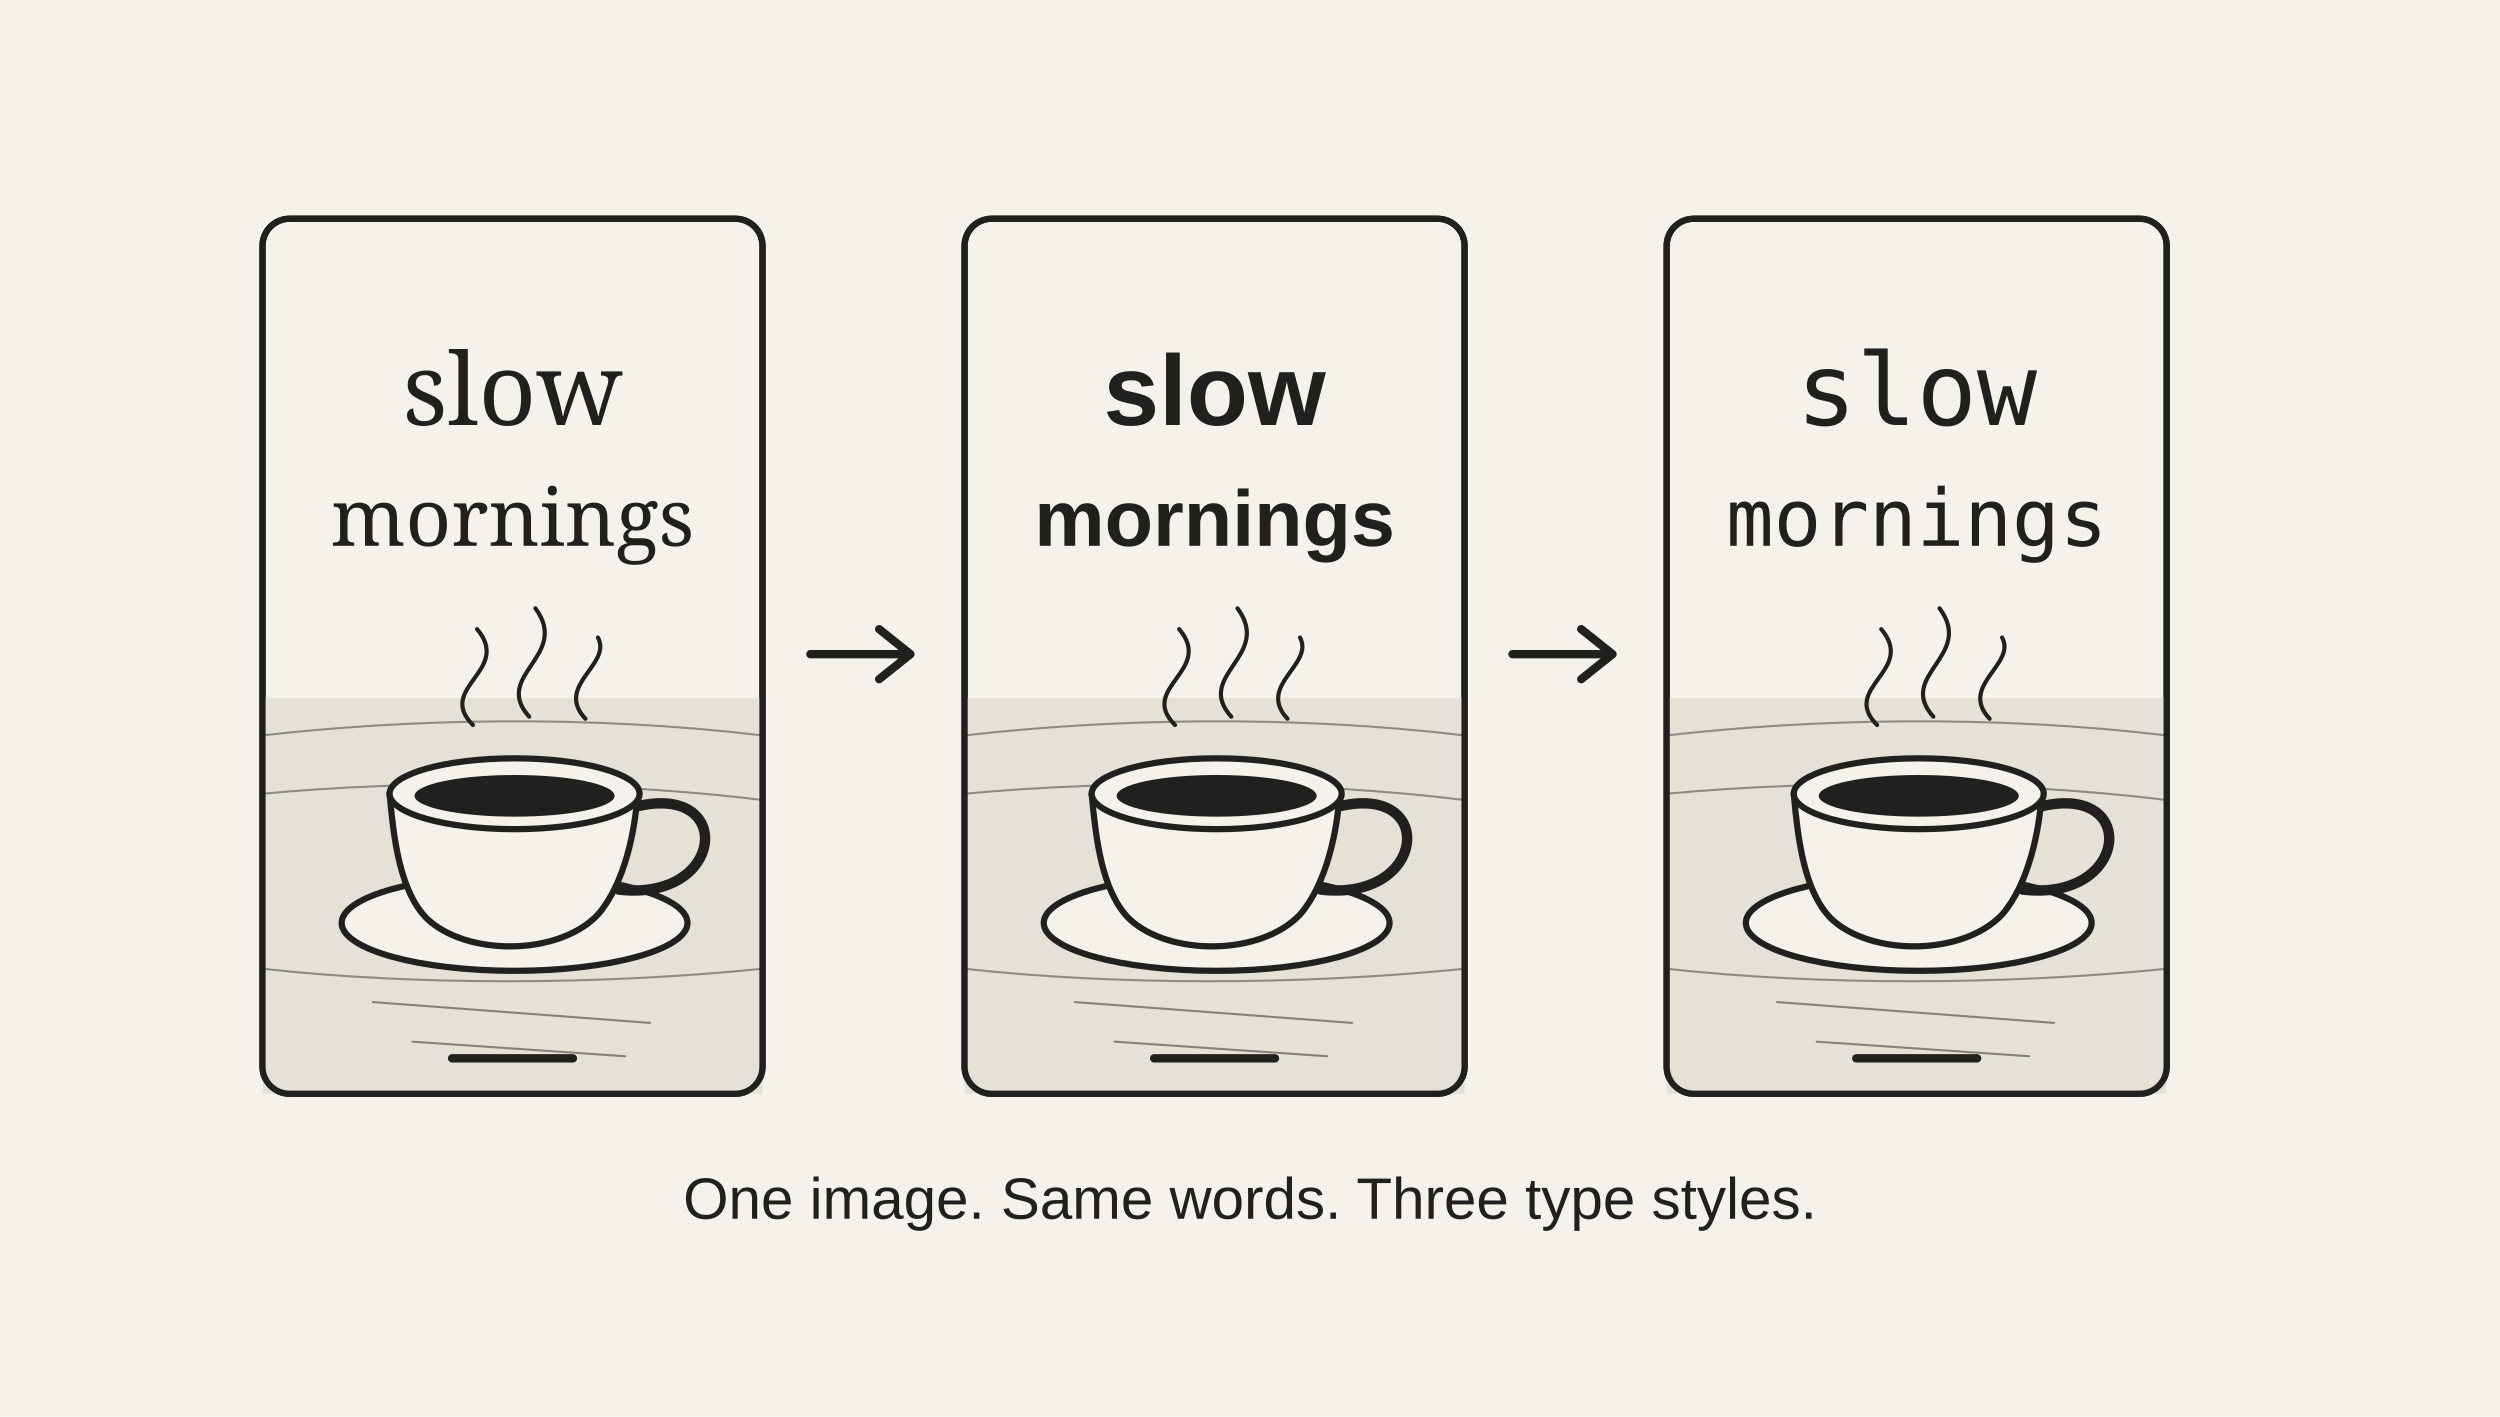
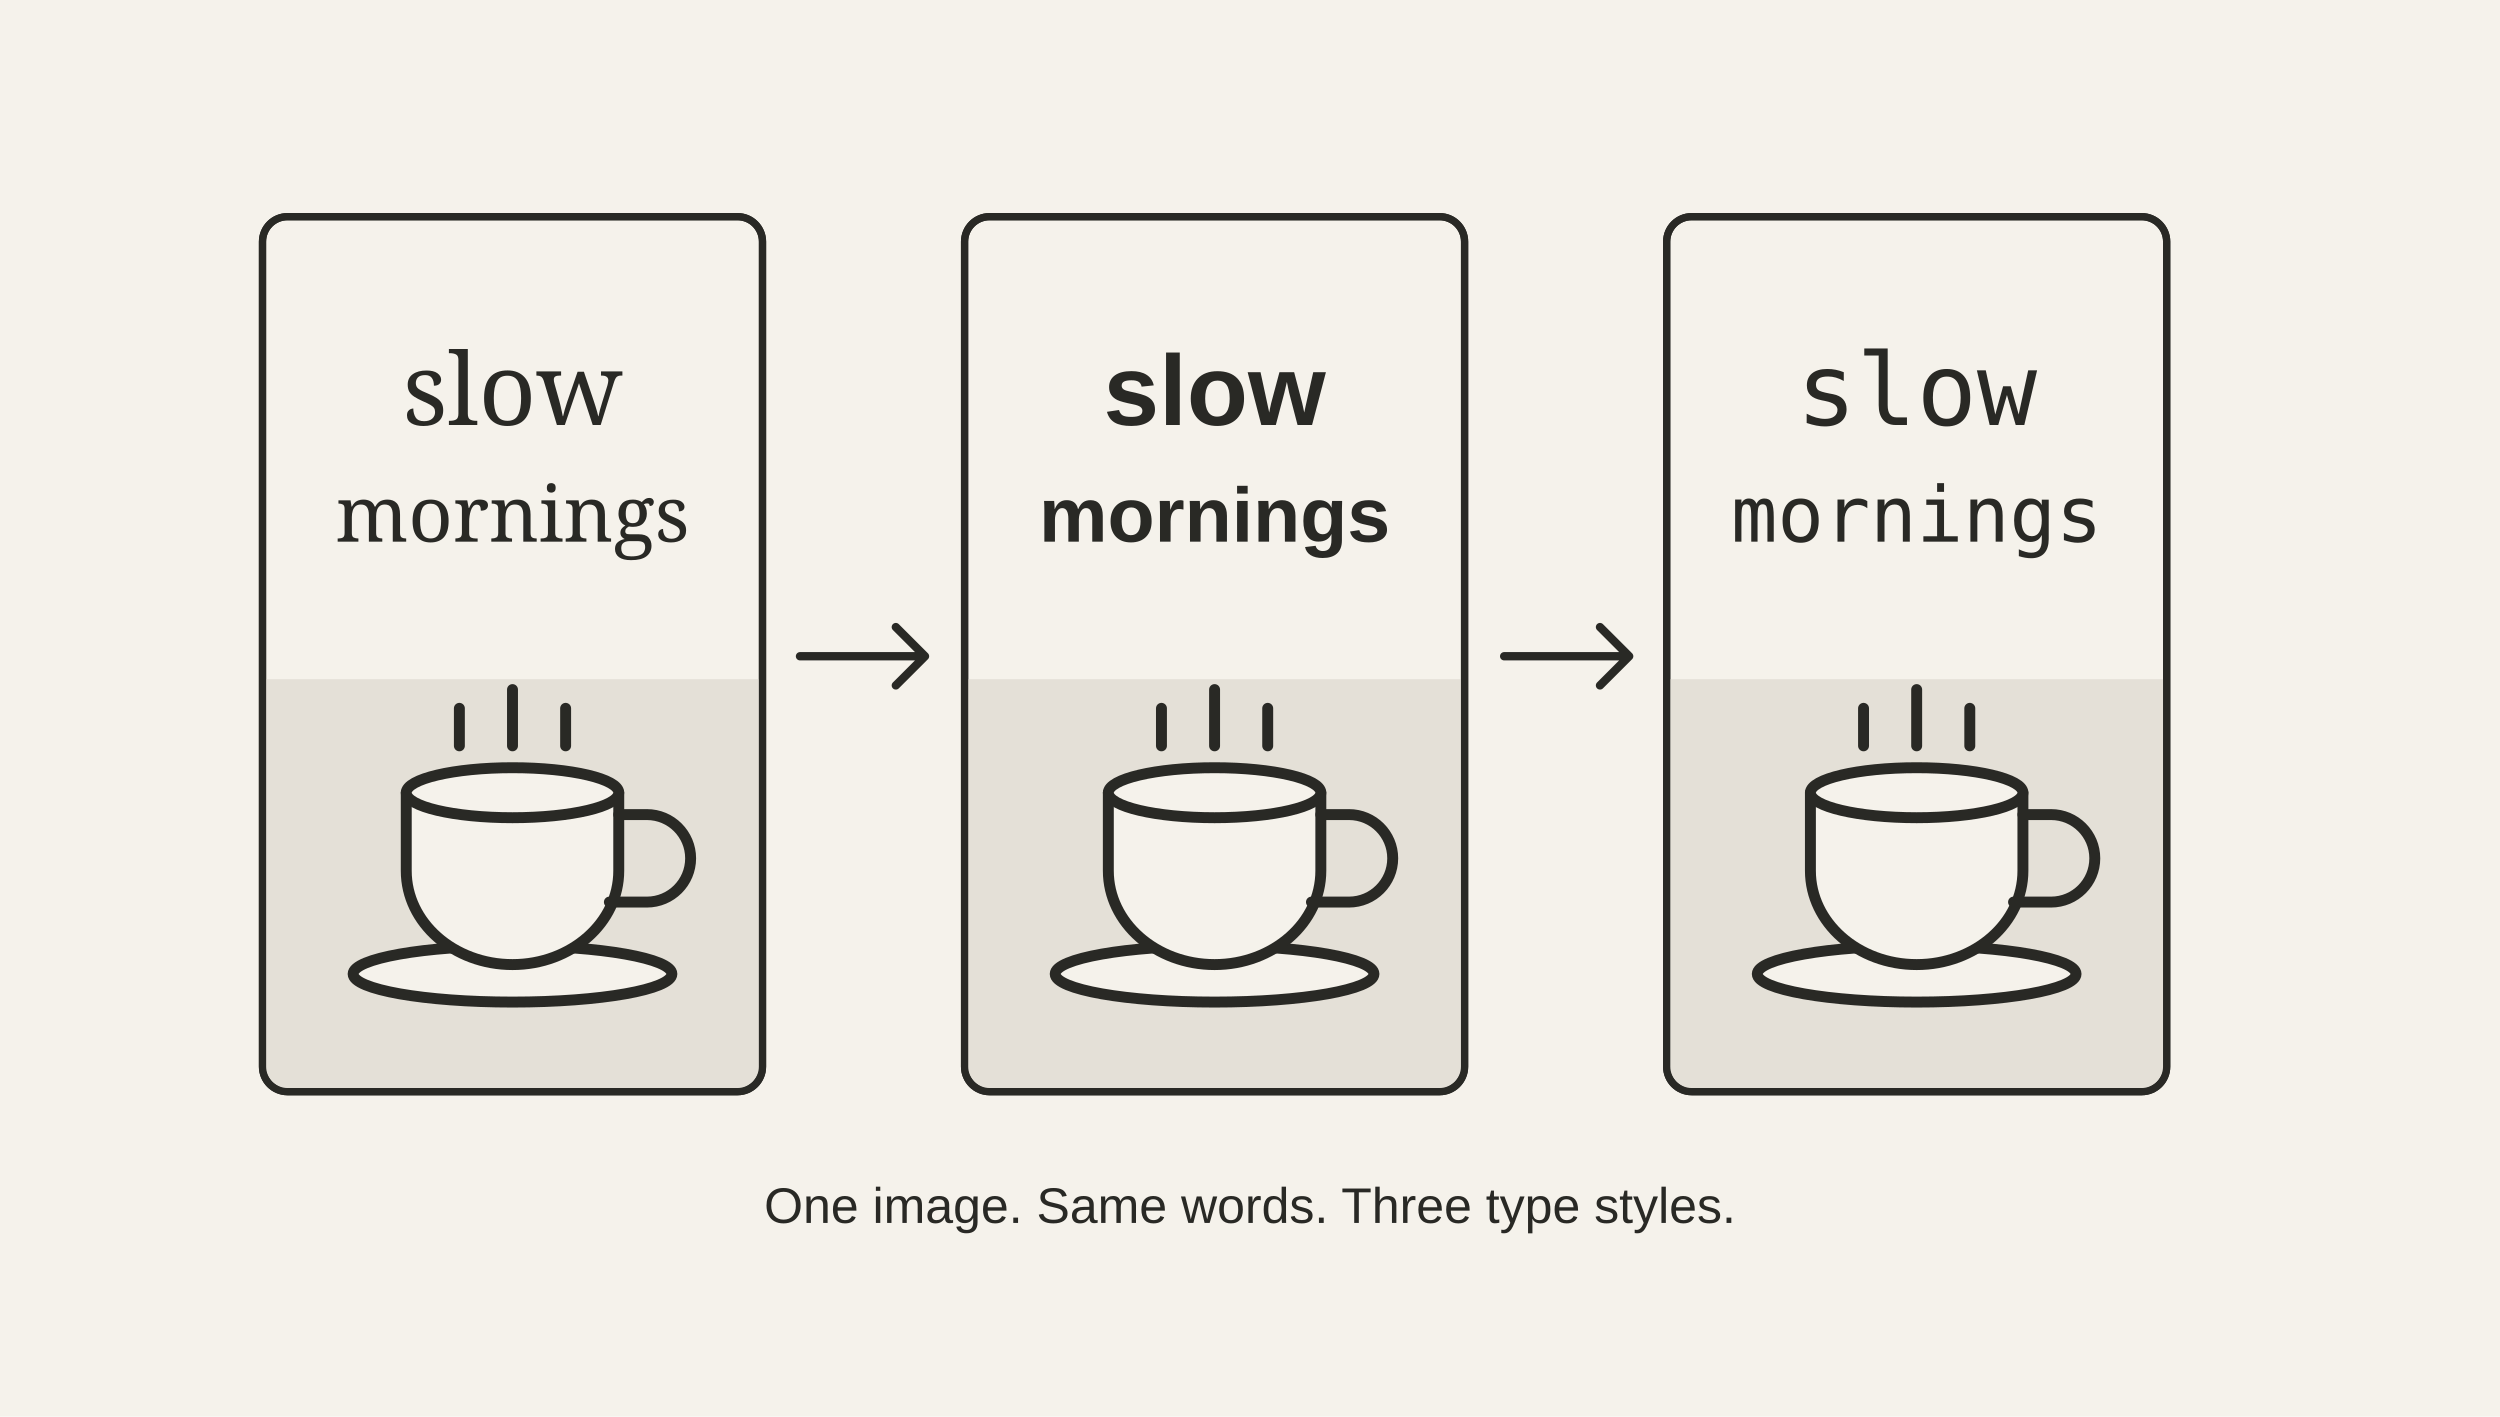
<svg xmlns="http://www.w3.org/2000/svg" viewBox="0 0 1200 680" fill="none">
-   <defs>
-     <g id="coffee">
-       <path d="M0 230h240v190H0z" fill="#e6e1d7" stroke="none" />
-       <path d="M0 248c70-8 156-10 240 0M0 276c74-7 167-6 240 3M0 360c72 8 161 8 240 0" stroke-width="1" opacity=".45" />
-       <ellipse cx="121" cy="338" rx="83" ry="23" fill="#f5f2eb" />
-       <path d="M61 276c2 22 5 47 18 60 19 18 63 18 82-2 13-15 18-41 19-58" fill="#f5f2eb" />
-       <path d="M180 282c47-11 42 46-9 40" stroke-width="5" />
-       <ellipse cx="121" cy="276" rx="60" ry="17" fill="#f5f2eb" />
-       <ellipse cx="121" cy="277" rx="48" ry="10" fill="#20201e" stroke="none" />
-       <path d="M101 243c-18-18 19-26 2-46m25 42c-18-20 20-29 3-52m24 53c-15-16 13-26 6-39" stroke-width="2" />
-       <path d="M53 376l133 10m-114 9 102 7" stroke-width="1" opacity=".5" />
+   <rect width="1200" height="680" fill="#f5f2eb" />
+   <g stroke="#292925" stroke-width="3.5" stroke-linecap="round" stroke-linejoin="round">
+     <g transform="translate(126 104)">
+       <rect x="0" y="0" width="240" height="420" rx="12" fill="#f5f2eb" />
+       <text x="120" y="100" text-anchor="middle" fill="#292925" stroke="none" font-family="Georgia, serif" font-size="48" font-weight="400">slow</text>
+       <text x="120" y="156" text-anchor="middle" fill="#292925" stroke="none" font-family="Georgia, serif" font-size="37" font-weight="400">mornings</text>
+       <path d="M1 222h238v184a13 13 0 0 1-13 13H14a13 13 0 0 1-13-13Z" fill="#e4e0d7" stroke="none" />
+       <g transform="translate(120 296) scale(1.5)" fill="#f5f2eb">
+         <ellipse cy="45" rx="51" ry="9" />
+         <path d="M-34-13h68v25a34 30 0 0 1-68 0Z" />
+         <path d="M34-6h9a14 14 0 0 1 0 28H31" fill="none" />
+         <ellipse cy="-13" rx="34" ry="8" />
+         <path d="M-17-28v-12M0-28v-18M17-28v-12" fill="none" />
+       </g>
+       <rect width="240" height="420" rx="12" fill="none" />
    </g>
-   </defs>
-   <rect width="1200" height="680" fill="#f5f2eb" />
-   <g stroke="#20201e" stroke-width="3" stroke-linecap="round" stroke-linejoin="round">
-     <g transform="translate(126 105)">
-       <rect width="240" height="420" rx="13" fill="#f5f2eb" />
-       <use href="#coffee" />
-       <text x="120" y="99" fill="#20201e" stroke="none" font-family="Georgia, serif" font-size="48" text-anchor="middle">slow</text>
-       <text x="120" y="157" fill="#20201e" stroke="none" font-family="Georgia, serif" font-size="38" text-anchor="middle">mornings</text>
-       <rect width="240" height="420" rx="13" />
-       <path d="M91 403h58" stroke-width="4" />
+     <g transform="translate(463 104)">
+       <rect x="0" y="0" width="240" height="420" rx="12" fill="#f5f2eb" />
+       <text x="120" y="100" text-anchor="middle" fill="#292925" stroke="none" font-family="Arial, sans-serif" font-size="48" font-weight="700">slow</text>
+       <text x="120" y="156" text-anchor="middle" fill="#292925" stroke="none" font-family="Arial, sans-serif" font-size="37" font-weight="700">mornings</text>
+       <path d="M1 222h238v184a13 13 0 0 1-13 13H14a13 13 0 0 1-13-13Z" fill="#e4e0d7" stroke="none" />
+       <g transform="translate(120 296) scale(1.5)" fill="#f5f2eb">
+         <ellipse cy="45" rx="51" ry="9" />
+         <path d="M-34-13h68v25a34 30 0 0 1-68 0Z" />
+         <path d="M34-6h9a14 14 0 0 1 0 28H31" fill="none" />
+         <ellipse cy="-13" rx="34" ry="8" />
+         <path d="M-17-28v-12M0-28v-18M17-28v-12" fill="none" />
+       </g>
+       <rect width="240" height="420" rx="12" fill="none" />
    </g>
-     <g transform="translate(463 105)">
-       <rect width="240" height="420" rx="13" fill="#f5f2eb" />
-       <use href="#coffee" />
-       <text x="120" y="99" fill="#20201e" stroke="none" font-family="Arial, sans-serif" font-size="48" font-weight="700" text-anchor="middle">slow</text>
-       <text x="120" y="157" fill="#20201e" stroke="none" font-family="Arial, sans-serif" font-size="38" font-weight="700" text-anchor="middle">mornings</text>
-       <rect width="240" height="420" rx="13" />
-       <path d="M91 403h58" stroke-width="4" />
+     <g transform="translate(800 104)">
+       <rect x="0" y="0" width="240" height="420" rx="12" fill="#f5f2eb" />
+       <text x="120" y="100" text-anchor="middle" fill="#292925" stroke="none" font-family="monospace" font-size="48" font-weight="400">slow</text>
+       <text x="120" y="156" text-anchor="middle" fill="#292925" stroke="none" font-family="monospace" font-size="37" font-weight="400">mornings</text>
+       <path d="M1 222h238v184a13 13 0 0 1-13 13H14a13 13 0 0 1-13-13Z" fill="#e4e0d7" stroke="none" />
+       <g transform="translate(120 296) scale(1.5)" fill="#f5f2eb">
+         <ellipse cy="45" rx="51" ry="9" />
+         <path d="M-34-13h68v25a34 30 0 0 1-68 0Z" />
+         <path d="M34-6h9a14 14 0 0 1 0 28H31" fill="none" />
+         <ellipse cy="-13" rx="34" ry="8" />
+         <path d="M-17-28v-12M0-28v-18M17-28v-12" fill="none" />
+       </g>
+       <rect width="240" height="420" rx="12" fill="none" />
    </g>
-     <g transform="translate(800 105)">
-       <rect width="240" height="420" rx="13" fill="#f5f2eb" />
-       <use href="#coffee" />
-       <text x="120" y="99" fill="#20201e" stroke="none" font-family="monospace" font-size="48" text-anchor="middle">slow</text>
-       <text x="120" y="157" fill="#20201e" stroke="none" font-family="monospace" font-size="38" text-anchor="middle">mornings</text>
-       <rect width="240" height="420" rx="13" />
-       <path d="M91 403h58" stroke-width="4" />
-     </g>
-     <path d="M389 314h48m-15-12 15 12-15 12" stroke-width="4" />
-     <path d="M726 314h48m-15-12 15 12-15 12" stroke-width="4" />
-     <text x="600" y="585" fill="#20201e" stroke="none" font-family="Arial, sans-serif" font-size="28" text-anchor="middle">One image. Same words. Three type styles.</text>
+     <path d="M384 315h60m-14-14 14 14-14 14" fill="none" stroke-width="4" />
+     <path d="M722 315h60m-14-14 14 14-14 14" fill="none" stroke-width="4" />
+     <text x="600" y="587" text-anchor="middle" fill="#292925" stroke="none" font-family="Arial, sans-serif" font-size="24" font-weight="400">One image. Same words. Three type styles.</text>
  </g>
</svg>
